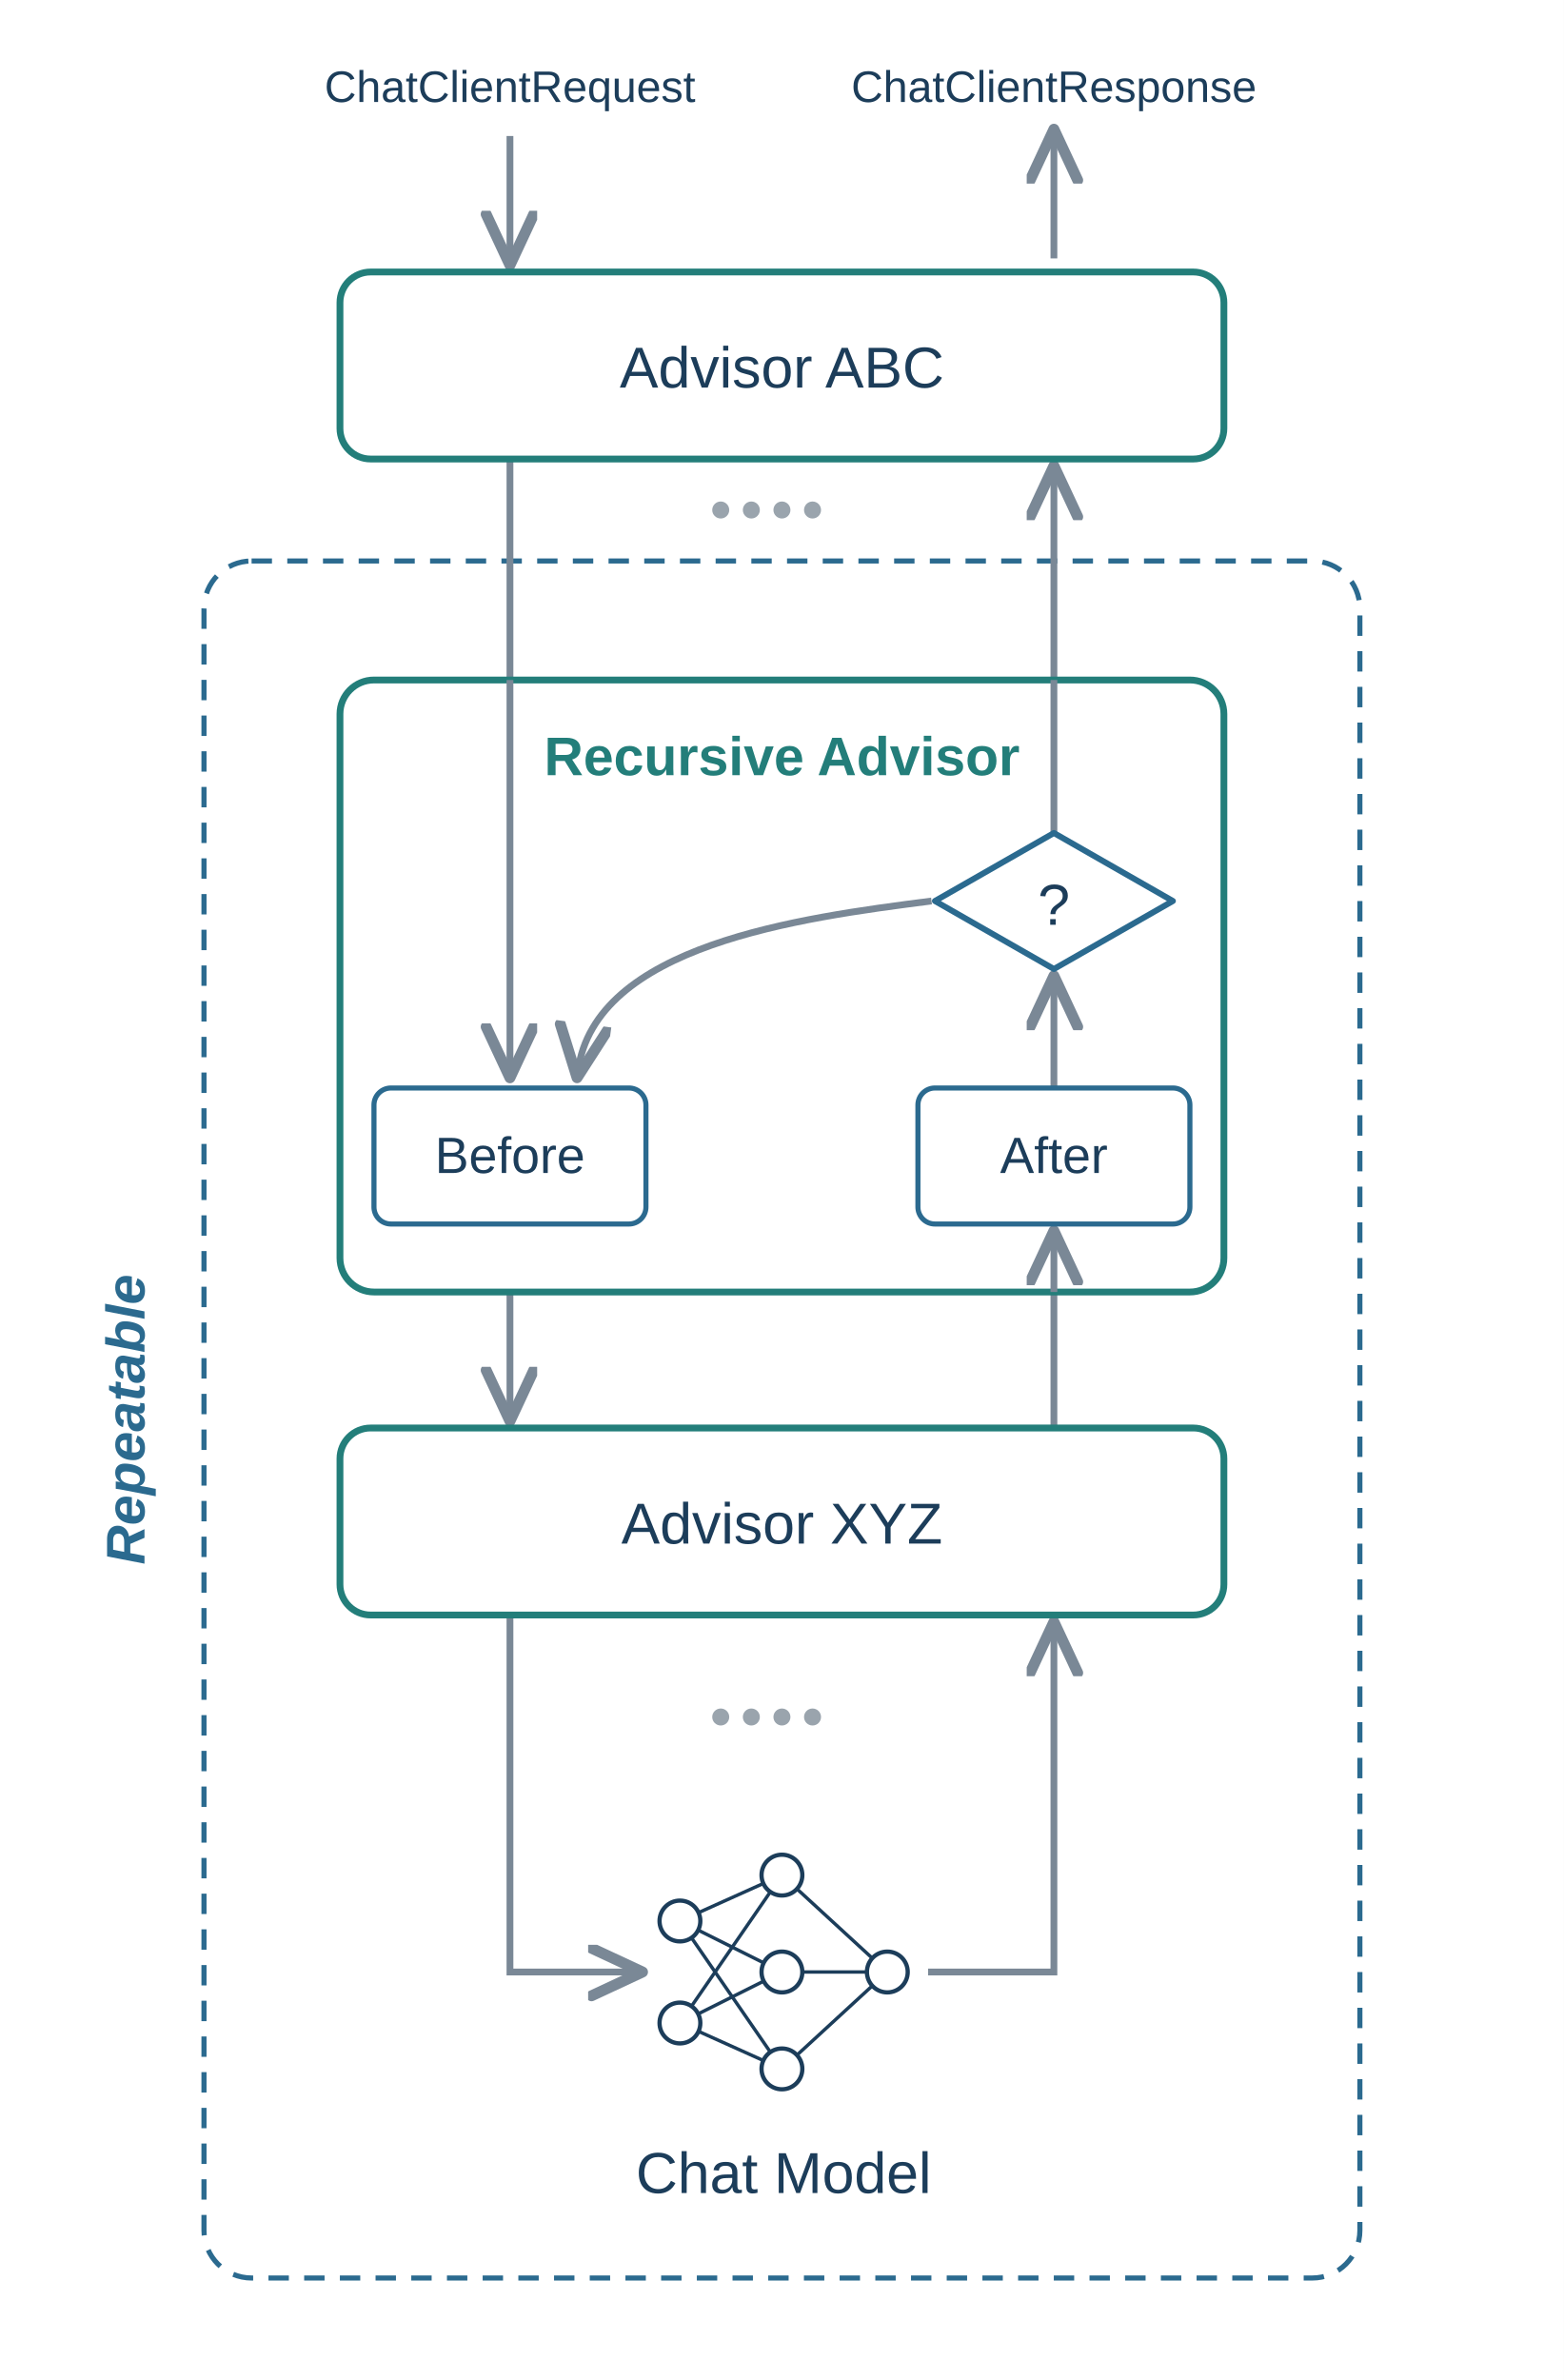
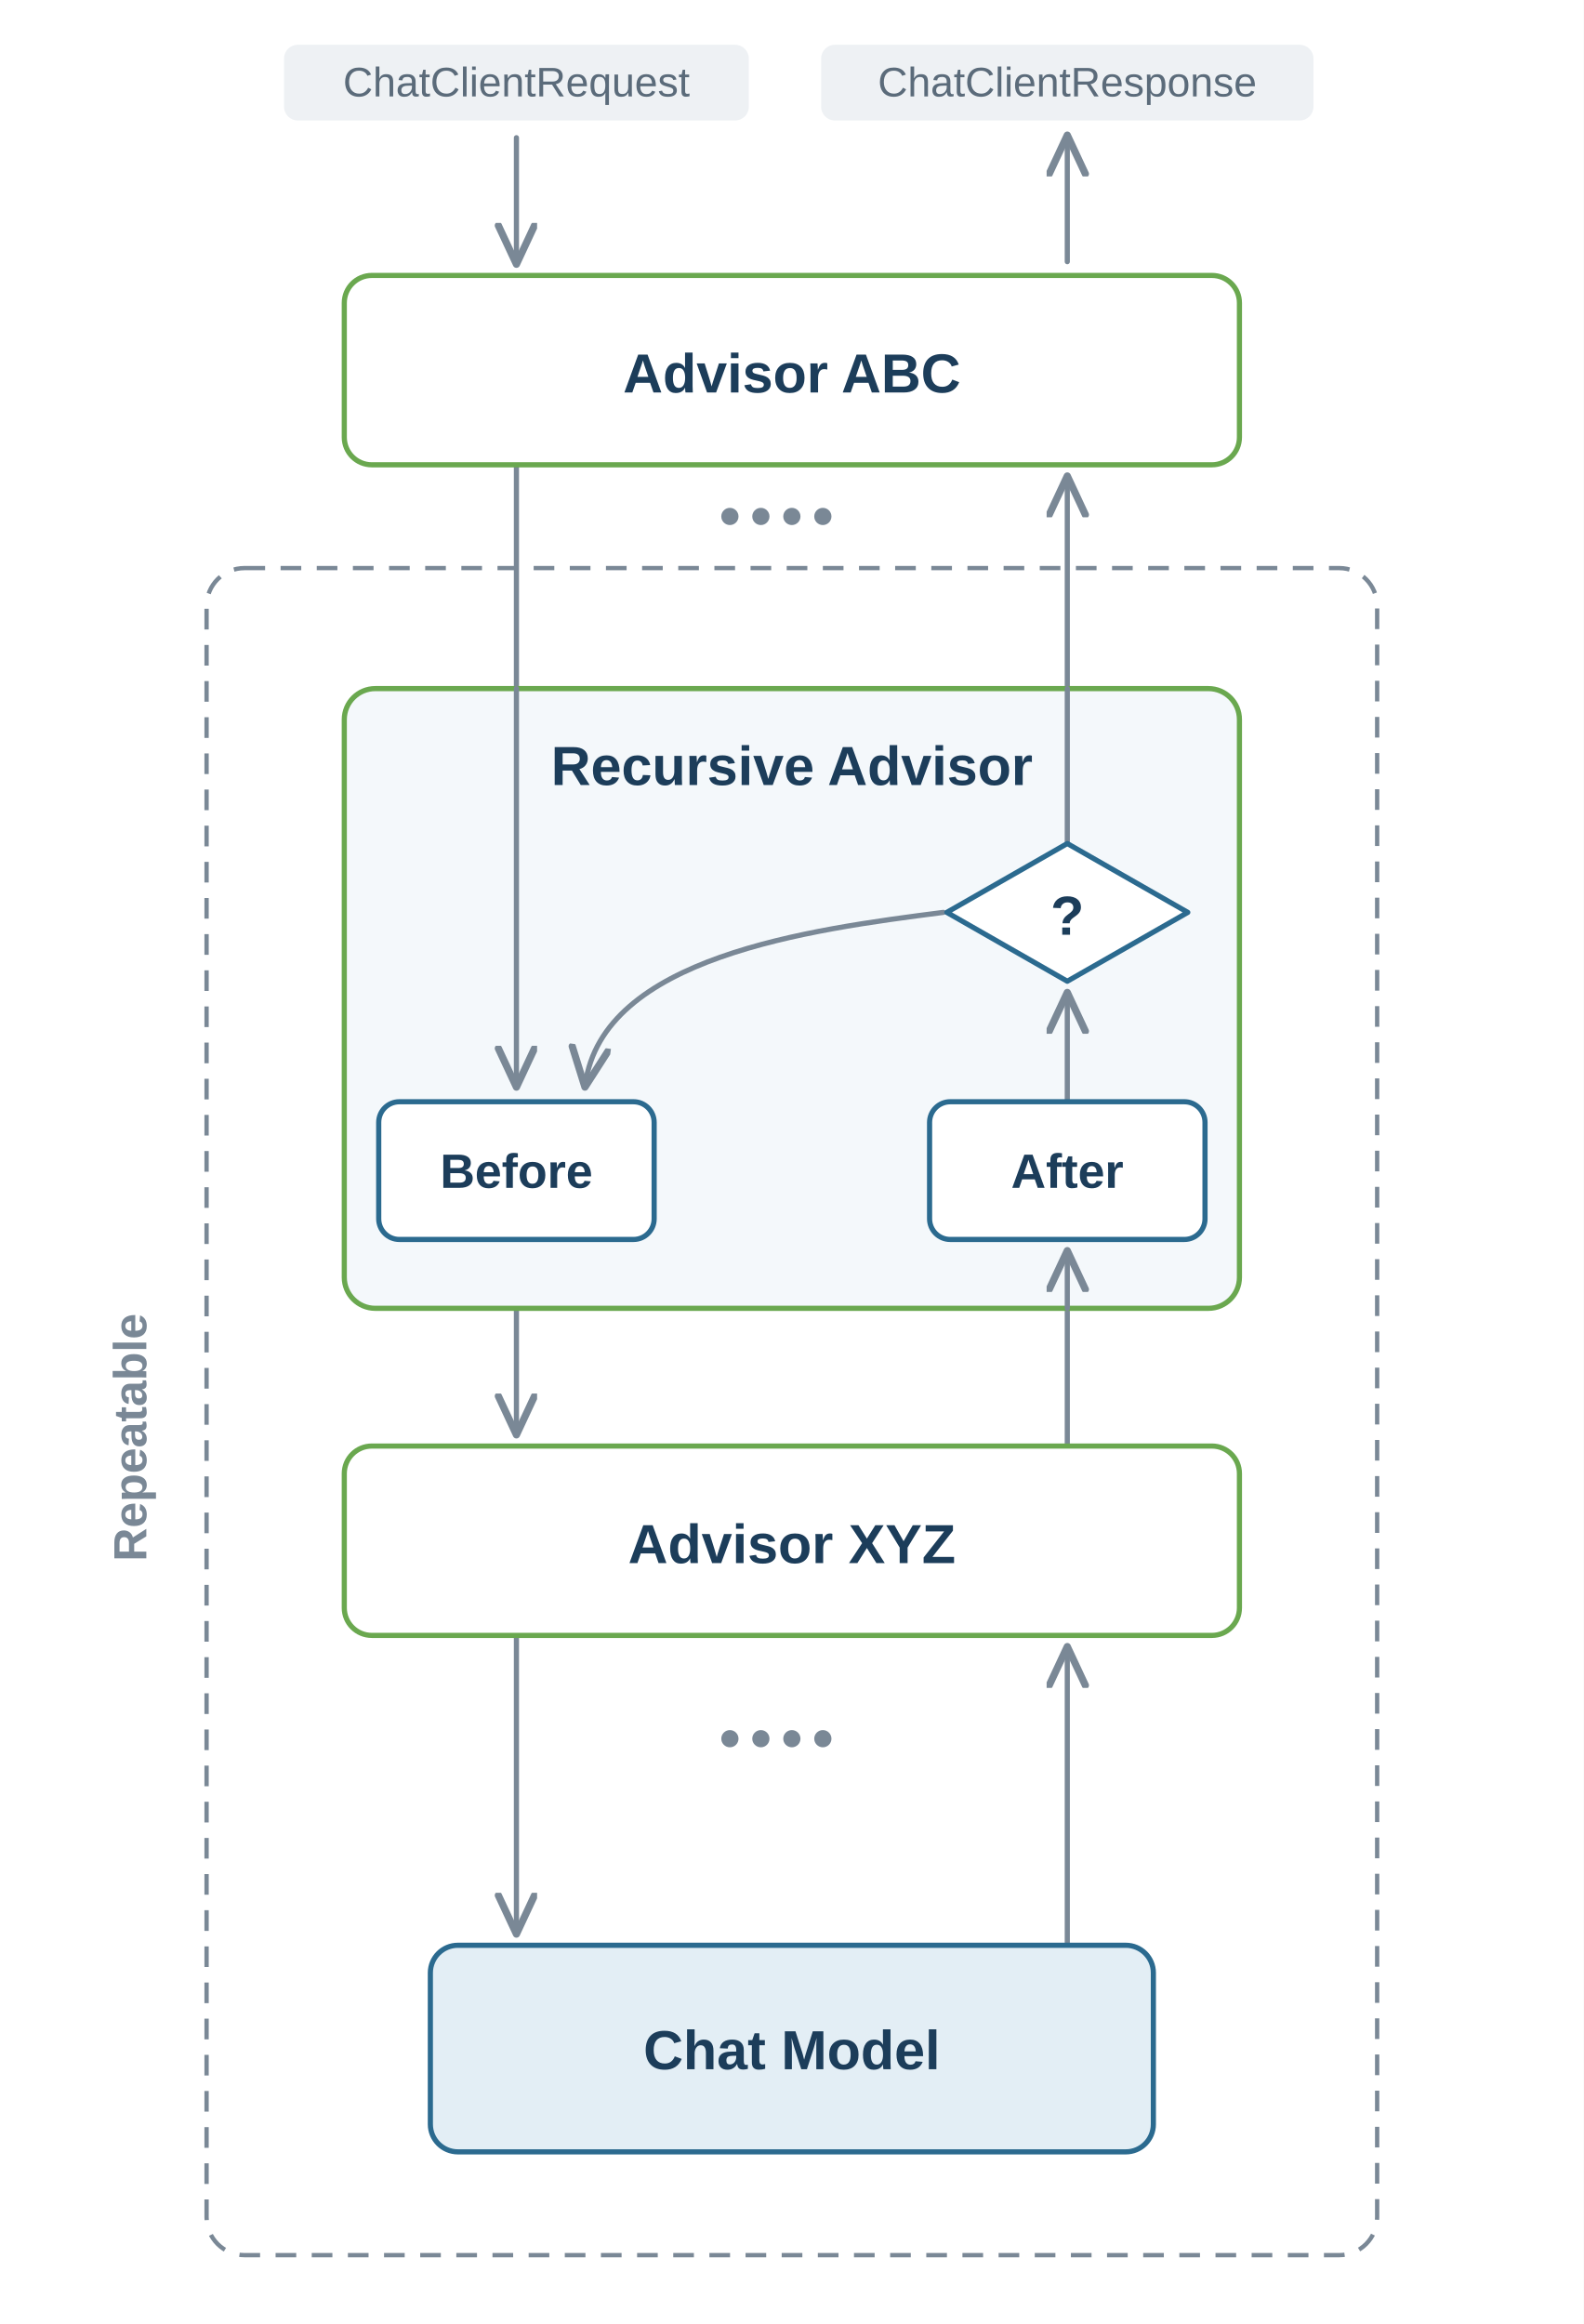
- <svg xmlns="http://www.w3.org/2000/svg" viewBox="0 0 920 1400" font-family="'Helvetica Neue', Arial, sans-serif">
+ <svg xmlns="http://www.w3.org/2000/svg" viewBox="0 0 920 1350" font-family="'Helvetica Neue', Arial, sans-serif">
  <defs>
-     <marker id="g" markerWidth="10" markerHeight="10" refX="7" refY="4" orient="auto" markerUnits="strokeWidth">
-       <path d="M0.5,0.5 L8,4 L0.5,7.5" fill="none" stroke="#7a8896" stroke-width="1.6" stroke-linecap="round" stroke-linejoin="round" />
+     <marker id="arrow" markerWidth="9" markerHeight="9" refX="7.5" refY="4" orient="auto" markerUnits="strokeWidth">
+       <path d="M0.5,0.5 L8,4 L0.5,7.5" fill="none" stroke="#7a8896" stroke-width="1.4" stroke-linecap="round" stroke-linejoin="round" />
    </marker>
  </defs>
-   <rect x="0" y="0" width="920" height="1400" fill="#ffffff" />
-   <rect x="120" y="330" width="680" height="1010" rx="28" fill="#ffffff" stroke="#2b6a8f" stroke-width="3" stroke-dasharray="12 9" />
-   <text x="85" y="835" text-anchor="middle" font-size="32" font-style="italic" font-weight="700" fill="#2b6a8f" transform="rotate(-90 85 835)">Repeatable</text>
-   <g stroke="#7a8896" stroke-width="4" fill="none">
-     <path d="M300,80 V152" marker-end="url(#g)" />
-     <path d="M300,270 V400" />
-     <path d="M300,760 V832" marker-end="url(#g)" />
-     <path d="M300,950 V1160 H374" marker-end="url(#g)" />
-     <path d="M546,1160 H620 V958" marker-end="url(#g)" />
-     <path d="M620,840 V760" />
-     <path d="M620,400 V278" marker-end="url(#g)" />
-     <path d="M620,152 V80" marker-end="url(#g)" />
+   <rect x="0" y="0" width="920" height="1350" fill="#ffffff" />
+   <rect x="120" y="330" width="680" height="980" rx="22" fill="#ffffff" stroke="#7a8896" stroke-width="2.5" stroke-dasharray="12 9" />
+   <text x="85" y="835" text-anchor="middle" font-size="27" font-weight="600" fill="#7a8896" transform="rotate(-90 85 835)">Repeatable</text>
+   <g stroke="#7a8896" stroke-width="3" fill="none" stroke-linecap="round">
+     <path d="M300,80 L300,152" marker-end="url(#arrow)" />
+     <path d="M300,270 L300,400" />
+     <path d="M300,760 L300,832" marker-end="url(#arrow)" />
+     <path d="M300,950 L300,1122" marker-end="url(#arrow)" />
+     <path d="M620,1130 L620,958" marker-end="url(#arrow)" />
+     <path d="M620,840 L620,760" />
+     <path d="M620,400 L620,278" marker-end="url(#arrow)" />
+     <path d="M620,152 L620,80" marker-end="url(#arrow)" />
  </g>
-   <g text-anchor="middle" font-size="26" fill="#1c3d5a">
-     <text x="300" y="60">ChatClientRequest</text>
-     <text x="620" y="60">ChatClientResponse</text>
+   <g>
+     <rect x="165" y="26" width="270" height="44" rx="8" fill="#eef1f4" />
+     <text x="300" y="56" text-anchor="middle" font-size="24" fill="#5b6b7a">ChatClientRequest</text>
+     <rect x="477" y="26" width="286" height="44" rx="8" fill="#eef1f4" />
+     <text x="620" y="56" text-anchor="middle" font-size="24" fill="#5b6b7a">ChatClientResponse</text>
  </g>
-   <g fill="#9aa4ad">
+   <g fill="#7a8896">
    <circle cx="424" cy="300" r="5" />
    <circle cx="442" cy="300" r="5" />
    <circle cx="460" cy="300" r="5" />
    <circle cx="478" cy="300" r="5" />
    <circle cx="424" cy="1010" r="5" />
    <circle cx="442" cy="1010" r="5" />
    <circle cx="460" cy="1010" r="5" />
    <circle cx="478" cy="1010" r="5" />
  </g>
-   <rect x="200" y="160" width="520" height="110" rx="18" fill="#ffffff" stroke="#237e7a" stroke-width="4" />
-   <text x="460" y="228" text-anchor="middle" font-size="34" fill="#1c3d5a">Advisor ABC</text>
-   <rect x="200" y="840" width="520" height="110" rx="18" fill="#ffffff" stroke="#237e7a" stroke-width="4" />
-   <text x="460" y="908" text-anchor="middle" font-size="34" fill="#1c3d5a">Advisor XYZ</text>
-   <rect x="200" y="400" width="520" height="360" rx="20" fill="#ffffff" stroke="#237e7a" stroke-width="4" />
-   <text x="460" y="456" text-anchor="middle" font-size="32" font-weight="700" fill="#237e7a">Recursive Advisor</text>
-   <g stroke="#7a8896" stroke-width="4" fill="none">
-     <path d="M300,400 V630" marker-end="url(#g)" />
-     <path d="M620,760 V728" marker-end="url(#g)" />
-     <path d="M620,640 V578" marker-end="url(#g)" />
-     <path d="M620,490 V400" />
-     <path d="M548,530 C470,540 350,556 340,630" marker-end="url(#g)" />
+   <rect x="200" y="160" width="520" height="110" rx="16" fill="#ffffff" stroke="#6aa84f" stroke-width="3" />
+   <text x="460" y="228" text-anchor="middle" font-size="32" font-weight="700" fill="#1c3d5a">Advisor ABC</text>
+   <rect x="200" y="840" width="520" height="110" rx="16" fill="#ffffff" stroke="#6aa84f" stroke-width="3" />
+   <text x="460" y="908" text-anchor="middle" font-size="32" font-weight="700" fill="#1c3d5a">Advisor XYZ</text>
+   <rect x="200" y="400" width="520" height="360" rx="18" fill="#f4f8fb" stroke="#6aa84f" stroke-width="3" />
+   <text x="460" y="456" text-anchor="middle" font-size="32" font-weight="700" fill="#1c3d5a">Recursive Advisor</text>
+   <g stroke="#7a8896" stroke-width="3" fill="none" stroke-linecap="round">
+     <path d="M300,400 L300,630" marker-end="url(#arrow)" />
+     <path d="M620,760 L620,728" marker-end="url(#arrow)" />
+     <path d="M620,640 L620,578" marker-end="url(#arrow)" />
+     <path d="M620,490 L620,400" />
+     <path d="M548,530 C470,540 350,556 340,630" marker-end="url(#arrow)" />
  </g>
-   <path d="M550,530 L620,490 L690,530 L620,570 Z" fill="#ffffff" stroke="#2b6a8f" stroke-width="3.5" stroke-linejoin="round" />
-   <text x="620" y="544" text-anchor="middle" font-size="34" fill="#1c3d5a">?</text>
-   <rect x="220" y="640" width="160" height="80" rx="10" fill="#ffffff" stroke="#2b6a8f" stroke-width="3" />
-   <text x="300" y="690" text-anchor="middle" font-size="30" fill="#1c3d5a">Before</text>
-   <rect x="540" y="640" width="160" height="80" rx="10" fill="#ffffff" stroke="#2b6a8f" stroke-width="3" />
-   <text x="620" y="690" text-anchor="middle" font-size="30" fill="#1c3d5a">After</text>
-   <g stroke="#1c3d5a" stroke-width="2" fill="none">
-     <line x1="400" y1="1130" x2="460" y2="1103" />
-     <line x1="400" y1="1130" x2="460" y2="1160" />
-     <line x1="400" y1="1130" x2="460" y2="1217" />
-     <line x1="400" y1="1190" x2="460" y2="1103" />
-     <line x1="400" y1="1190" x2="460" y2="1160" />
-     <line x1="400" y1="1190" x2="460" y2="1217" />
-     <line x1="460" y1="1103" x2="522" y2="1160" />
-     <line x1="460" y1="1160" x2="522" y2="1160" />
-     <line x1="460" y1="1217" x2="522" y2="1160" />
-   </g>
-   <g fill="#ffffff" stroke="#1c3d5a" stroke-width="2.5">
-     <circle cx="400" cy="1130" r="12" />
-     <circle cx="400" cy="1190" r="12" />
-     <circle cx="460" cy="1103" r="12" />
-     <circle cx="460" cy="1160" r="12" />
-     <circle cx="460" cy="1217" r="12" />
-     <circle cx="522" cy="1160" r="12" />
-   </g>
-   <text x="461" y="1290" text-anchor="middle" font-size="34" fill="#1c3d5a">Chat Model</text>
+   <path d="M550,530 L620,490 L690,530 L620,570 Z" fill="#ffffff" stroke="#2b6a8f" stroke-width="3" stroke-linejoin="round" />
+   <text x="620" y="543" text-anchor="middle" font-size="32" font-weight="700" fill="#1c3d5a">?</text>
+   <rect x="220" y="640" width="160" height="80" rx="12" fill="#ffffff" stroke="#2b6a8f" stroke-width="3" />
+   <text x="300" y="690" text-anchor="middle" font-size="28" font-weight="700" fill="#1c3d5a">Before</text>
+   <rect x="540" y="640" width="160" height="80" rx="12" fill="#ffffff" stroke="#2b6a8f" stroke-width="3" />
+   <text x="620" y="690" text-anchor="middle" font-size="28" font-weight="700" fill="#1c3d5a">After</text>
+   <rect x="250" y="1130" width="420" height="120" rx="16" fill="#e3eef5" stroke="#2b6a8f" stroke-width="3" />
+   <text x="460" y="1202" text-anchor="middle" font-size="32" font-weight="700" fill="#1c3d5a">Chat Model</text>
</svg>
